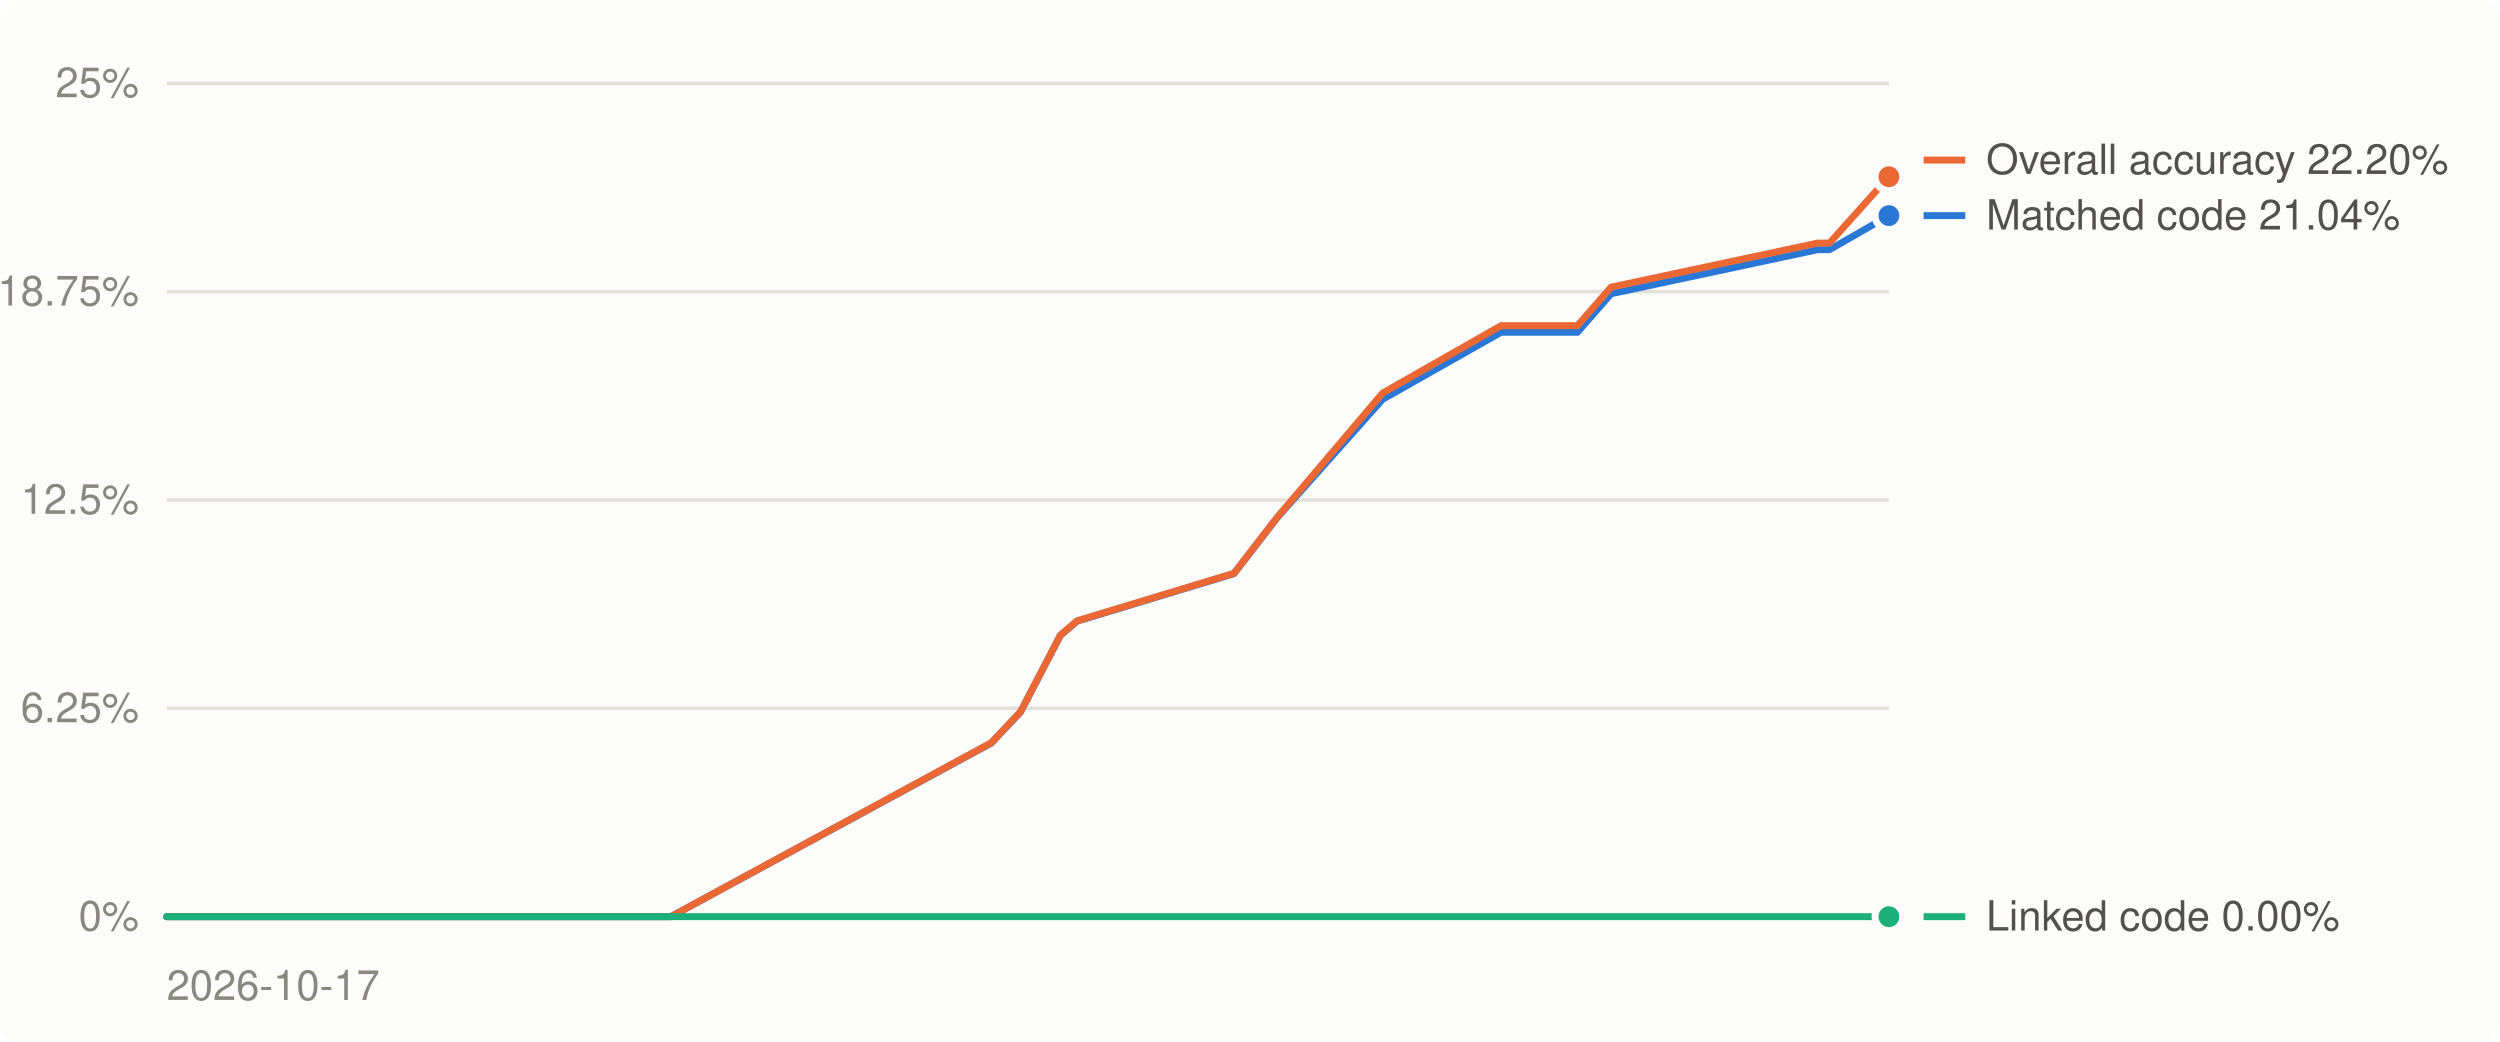
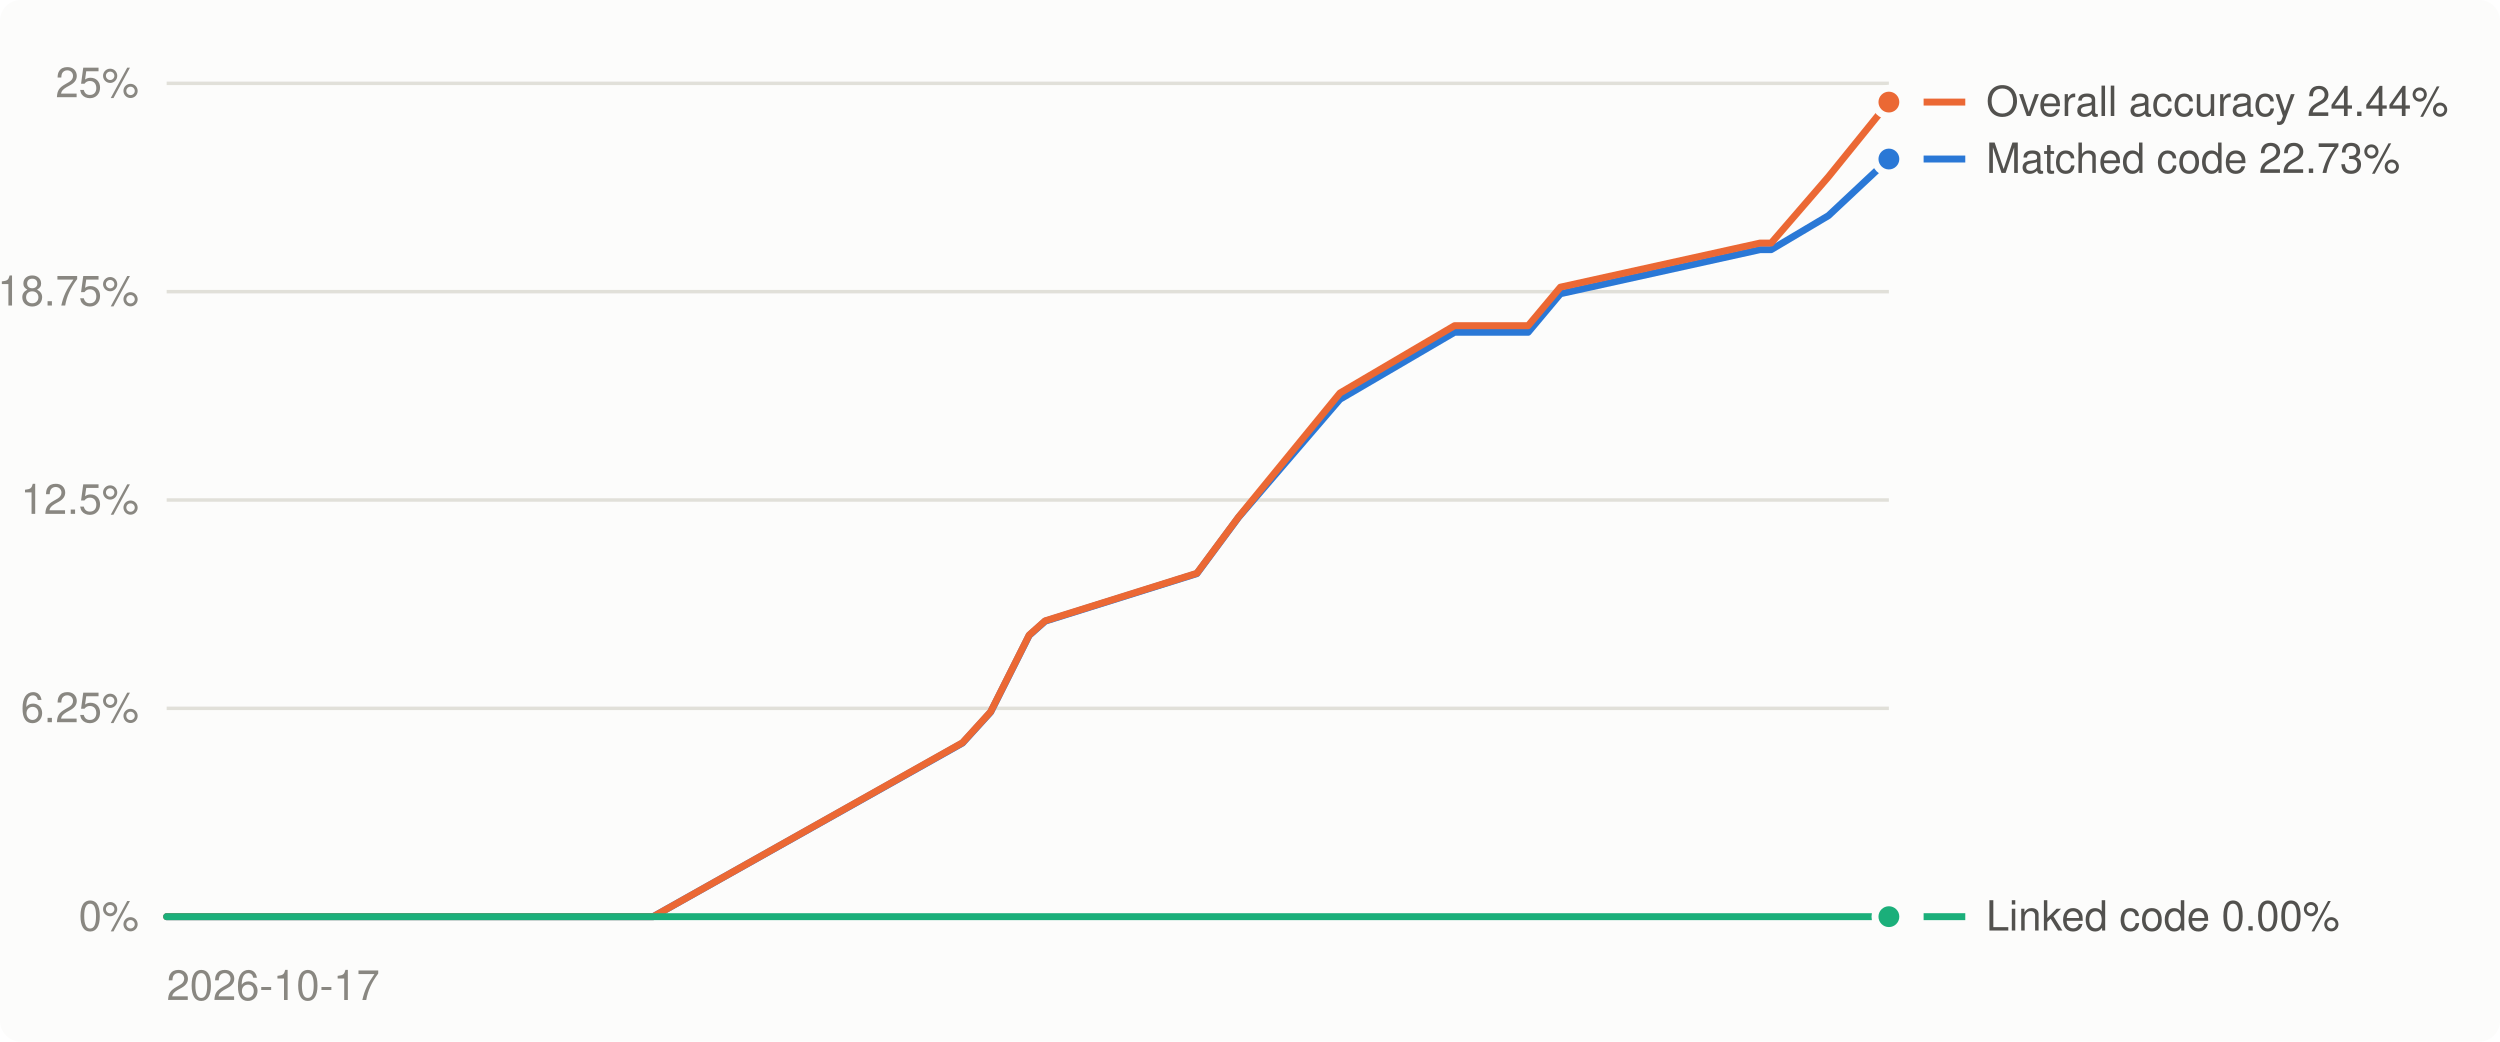
<svg xmlns="http://www.w3.org/2000/svg" viewBox="0 0 720 300" width="720" height="300" role="img" aria-label="Decompilation progress over time">
  <style>
.bg{fill:#fcfcfb}.grid{stroke:#e1e0d9}.muted{fill:#898781}.lbl{fill:#52514e}.ln0{stroke:#2a78d6}.dot0{fill:#2a78d6;stroke:#fcfcfb}.ln1{stroke:#eb6834}.dot1{fill:#eb6834;stroke:#fcfcfb}.ln2{stroke:#1baf7a}.dot2{fill:#1baf7a;stroke:#fcfcfb}
@media (prefers-color-scheme: dark){.bg{fill:#1a1a19}.grid{stroke:#2c2c2a}.muted{fill:#898781}.lbl{fill:#c3c2b7}.ln0{stroke:#3987e5}.dot0{fill:#3987e5;stroke:#1a1a19}.ln1{stroke:#d95926}.dot1{fill:#d95926;stroke:#1a1a19}.ln2{stroke:#199e70}.dot2{fill:#199e70;stroke:#1a1a19}}
text{font:12px -apple-system,BlinkMacSystemFont,'Segoe UI',Helvetica,Arial,sans-serif}
</style>
  <rect class="bg" width="720" height="300" rx="6" />
  <line x1="48" x2="544" y1="264.0" y2="264.0" class="grid" stroke-width="1" />
  <text x="40" y="268.0" class="muted" text-anchor="end">0%</text>
  <line x1="48" x2="544" y1="204.0" y2="204.0" class="grid" stroke-width="1" />
  <text x="40" y="208.0" class="muted" text-anchor="end">6.25%</text>
  <line x1="48" x2="544" y1="144.0" y2="144.0" class="grid" stroke-width="1" />
  <text x="40" y="148.0" class="muted" text-anchor="end">12.5%</text>
  <line x1="48" x2="544" y1="84.0" y2="84.0" class="grid" stroke-width="1" />
  <text x="40" y="88.0" class="muted" text-anchor="end">18.75%</text>
  <line x1="48" x2="544" y1="24.0" y2="24.0" class="grid" stroke-width="1" />
  <text x="40" y="28.0" class="muted" text-anchor="end">25%</text>
  <text class="muted" x="48.0" y="288" text-anchor="start">2026-10-17</text>
-   <polyline points="48.0,264.0 193.2,264.0 285.5,214.0 293.9,205.1 305.4,183.0 310.2,178.9 355.4,165.2 367.9,149.0 398.2,115.0 432.3,95.7 454.3,95.7 464.0,84.6 523.5,71.9 526.9,71.9 544.0,62.1" fill="none" class="ln0" stroke-width="2" stroke-linejoin="round" stroke-linecap="round" />
-   <polyline points="48.0,264.0 193.2,264.0 285.5,213.9 293.9,205.0 305.4,182.9 310.2,178.8 355.4,165.1 367.9,148.9 398.2,113.2 432.3,93.8 454.3,93.8 464.0,82.7 523.5,70.0 526.9,70.0 544.0,50.9" fill="none" class="ln1" stroke-width="2" stroke-linejoin="round" stroke-linecap="round" />
-   <polyline points="48.0,264.0 193.2,264.0 285.5,264.0 293.9,264.0 305.4,264.0 310.2,264.0 355.4,264.0 367.9,264.0 398.2,264.0 432.3,264.0 454.3,264.0 464.0,264.0 523.5,264.0 526.9,264.0 544.0,264.0" fill="none" class="ln2" stroke-width="2" stroke-linejoin="round" stroke-linecap="round" />
-   <circle cx="544.0" cy="62.1" r="4" class="dot0" stroke-width="2" />
-   <circle cx="544.0" cy="50.9" r="4" class="dot1" stroke-width="2" />
+   <polyline points="48.0,264.0 188.1,264.0 277.2,214.0 285.3,205.1 296.4,183.0 301.0,178.9 344.7,165.2 356.7,149.0 385.9,115.0 418.9,95.7 440.1,95.7 449.4,84.6 506.9,71.9 510.1,71.9 526.6,62.1 544.0,45.8" fill="none" class="ln0" stroke-width="2" stroke-linejoin="round" stroke-linecap="round" />
+   <polyline points="48.0,264.0 188.1,264.0 277.2,213.9 285.3,205.0 296.4,182.9 301.0,178.8 344.7,165.1 356.7,148.9 385.9,113.2 418.9,93.8 440.1,93.8 449.4,82.7 506.9,70.0 510.1,70.0 526.6,50.9 544.0,29.4" fill="none" class="ln1" stroke-width="2" stroke-linejoin="round" stroke-linecap="round" />
+   <polyline points="48.0,264.0 188.1,264.0 277.2,264.0 285.3,264.0 296.4,264.0 301.0,264.0 344.7,264.0 356.7,264.0 385.9,264.0 418.9,264.0 440.1,264.0 449.4,264.0 506.9,264.0 510.1,264.0 526.6,264.0 544.0,264.0" fill="none" class="ln2" stroke-width="2" stroke-linejoin="round" stroke-linecap="round" />
+   <circle cx="544.0" cy="45.8" r="4" class="dot0" stroke-width="2" />
+   <circle cx="544.0" cy="29.4" r="4" class="dot1" stroke-width="2" />
  <circle cx="544.0" cy="264.0" r="4" class="dot2" stroke-width="2" />
  <line x1="554" x2="566" y1="264.0" y2="264.0" class="ln2" stroke-width="2" />
  <text class="lbl" x="572" y="268.0">Linked code 0.00%</text>
-   <line x1="554" x2="566" y1="62.1" y2="62.1" class="ln0" stroke-width="2" />
-   <text class="lbl" x="572" y="66.1">Matched code 21.04%</text>
-   <line x1="554" x2="566" y1="46.1" y2="46.1" class="ln1" stroke-width="2" />
-   <text class="lbl" x="572" y="50.1">Overall accuracy 22.20%</text>
+   <line x1="554" x2="566" y1="45.8" y2="45.8" class="ln0" stroke-width="2" />
+   <text class="lbl" x="572" y="49.8">Matched code 22.73%</text>
+   <line x1="554" x2="566" y1="29.4" y2="29.4" class="ln1" stroke-width="2" />
+   <text class="lbl" x="572" y="33.4">Overall accuracy 24.44%</text>
</svg>
